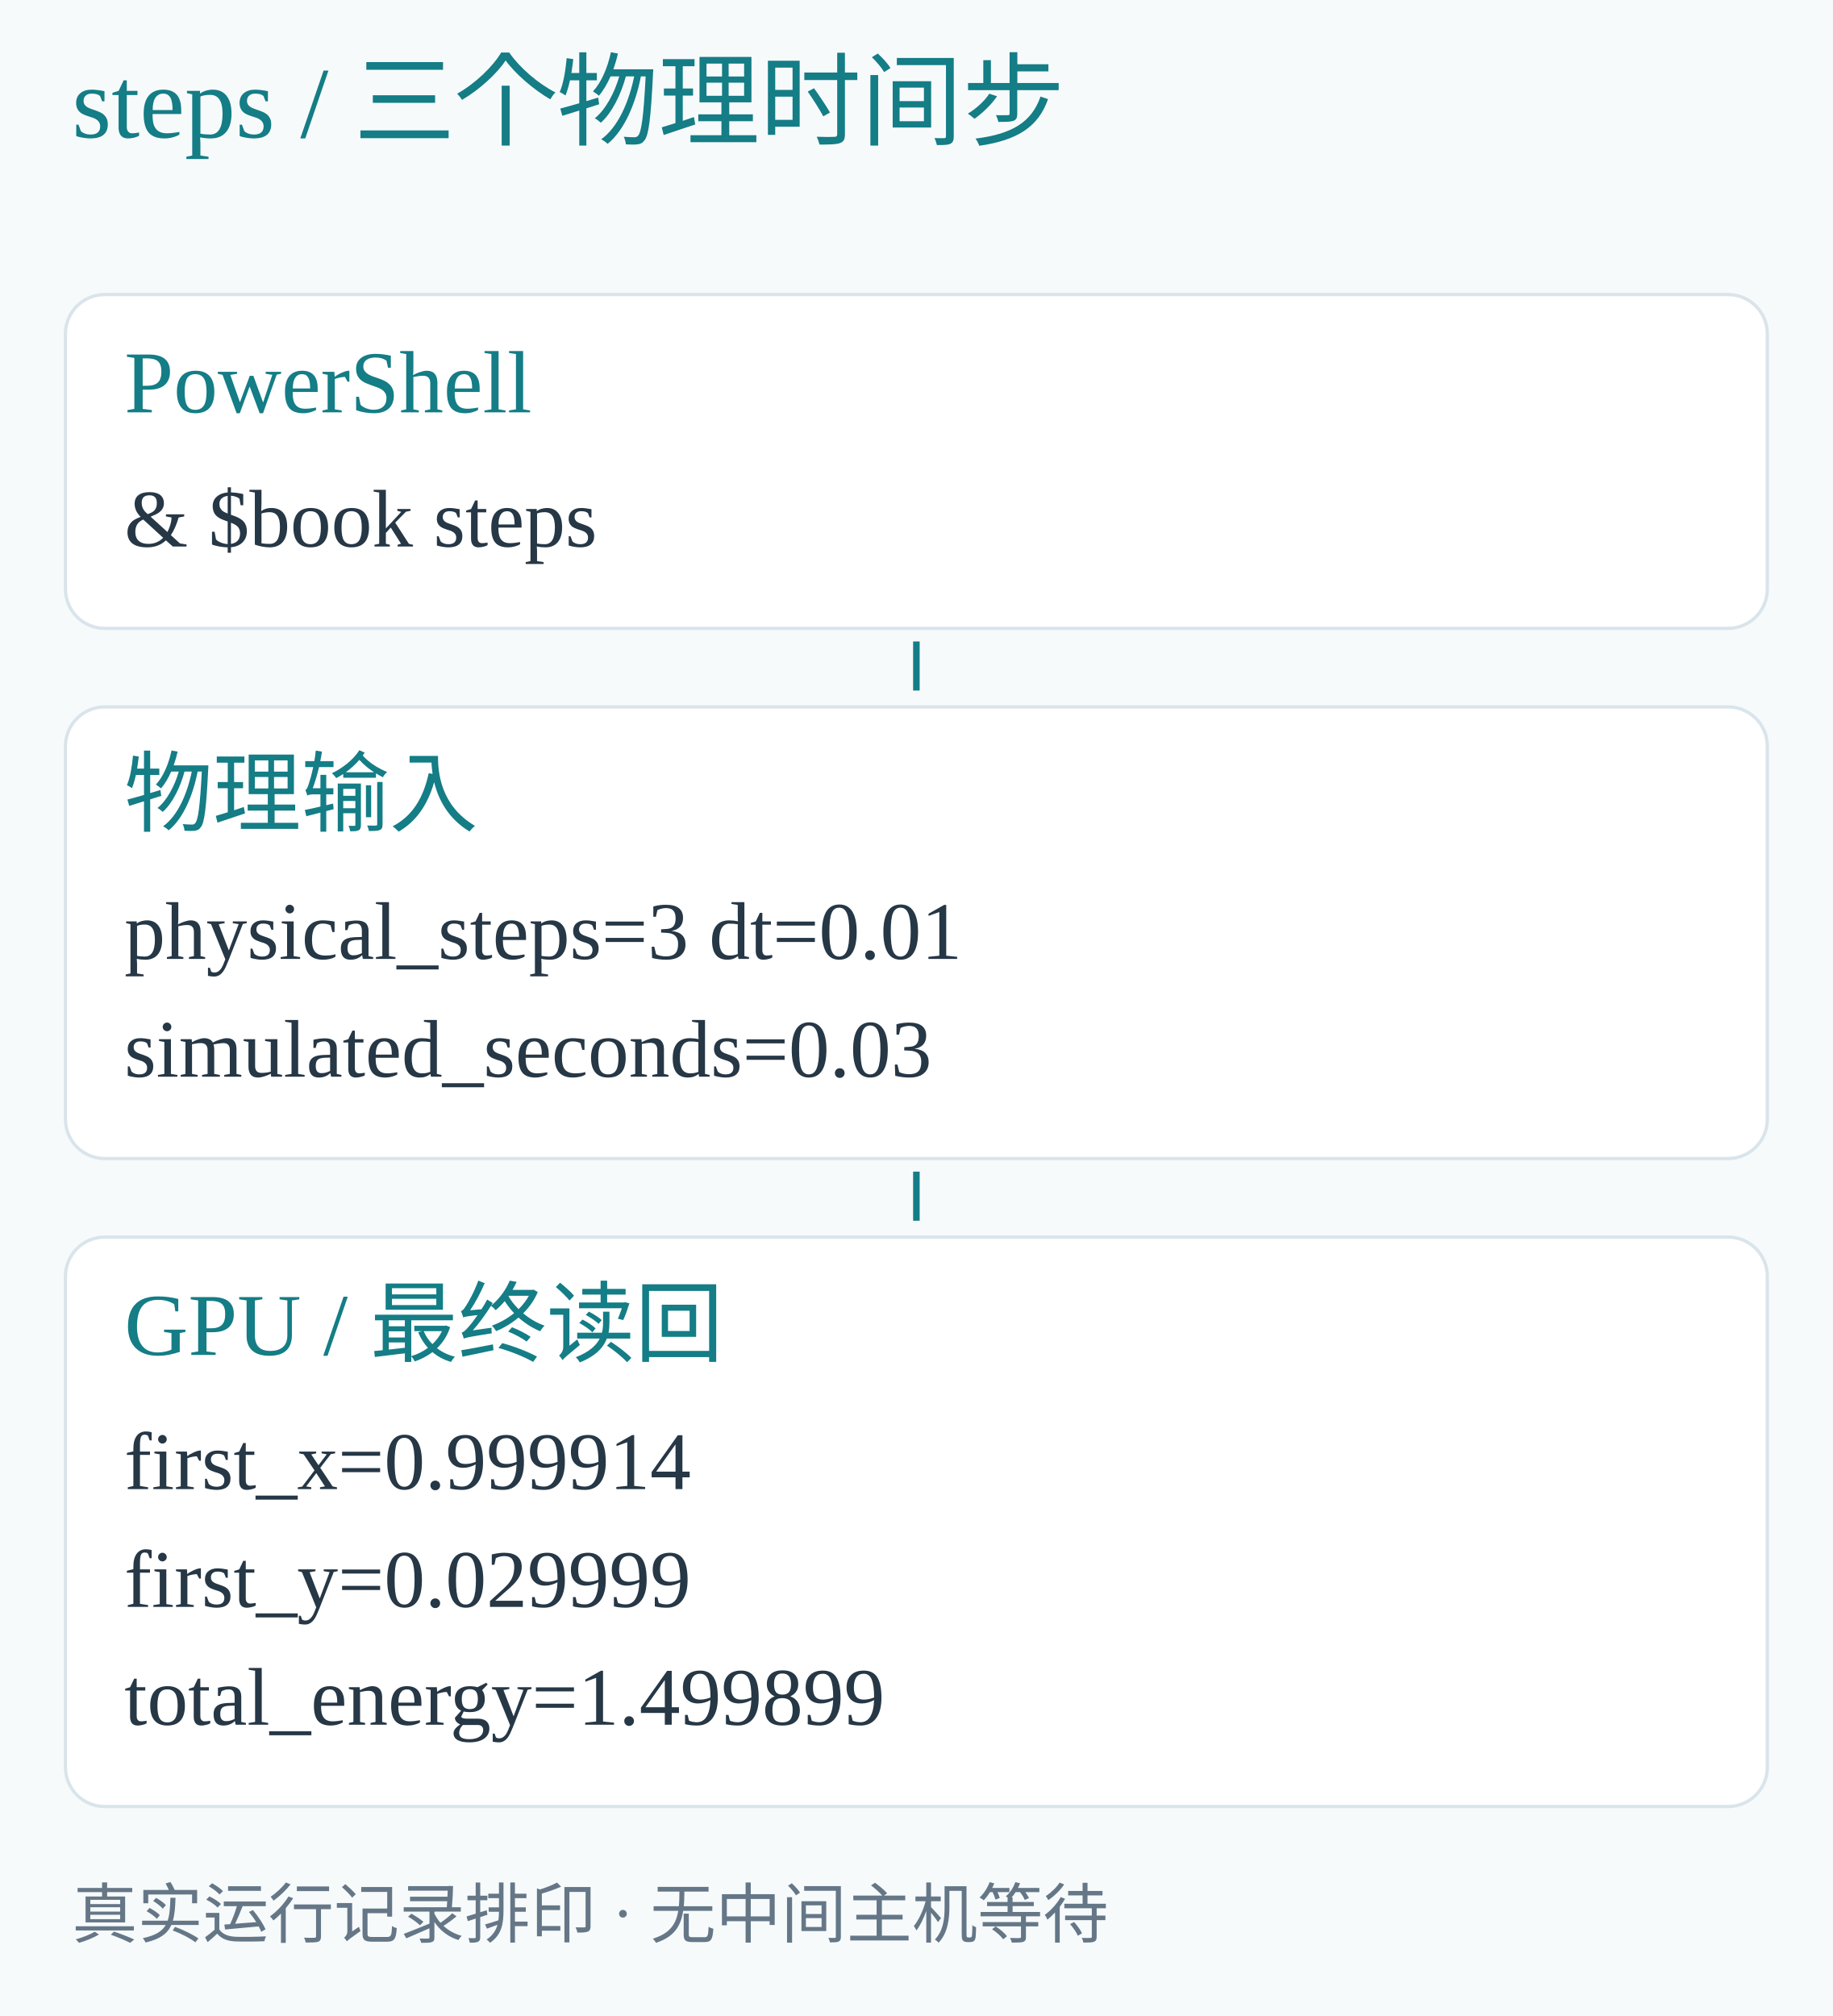
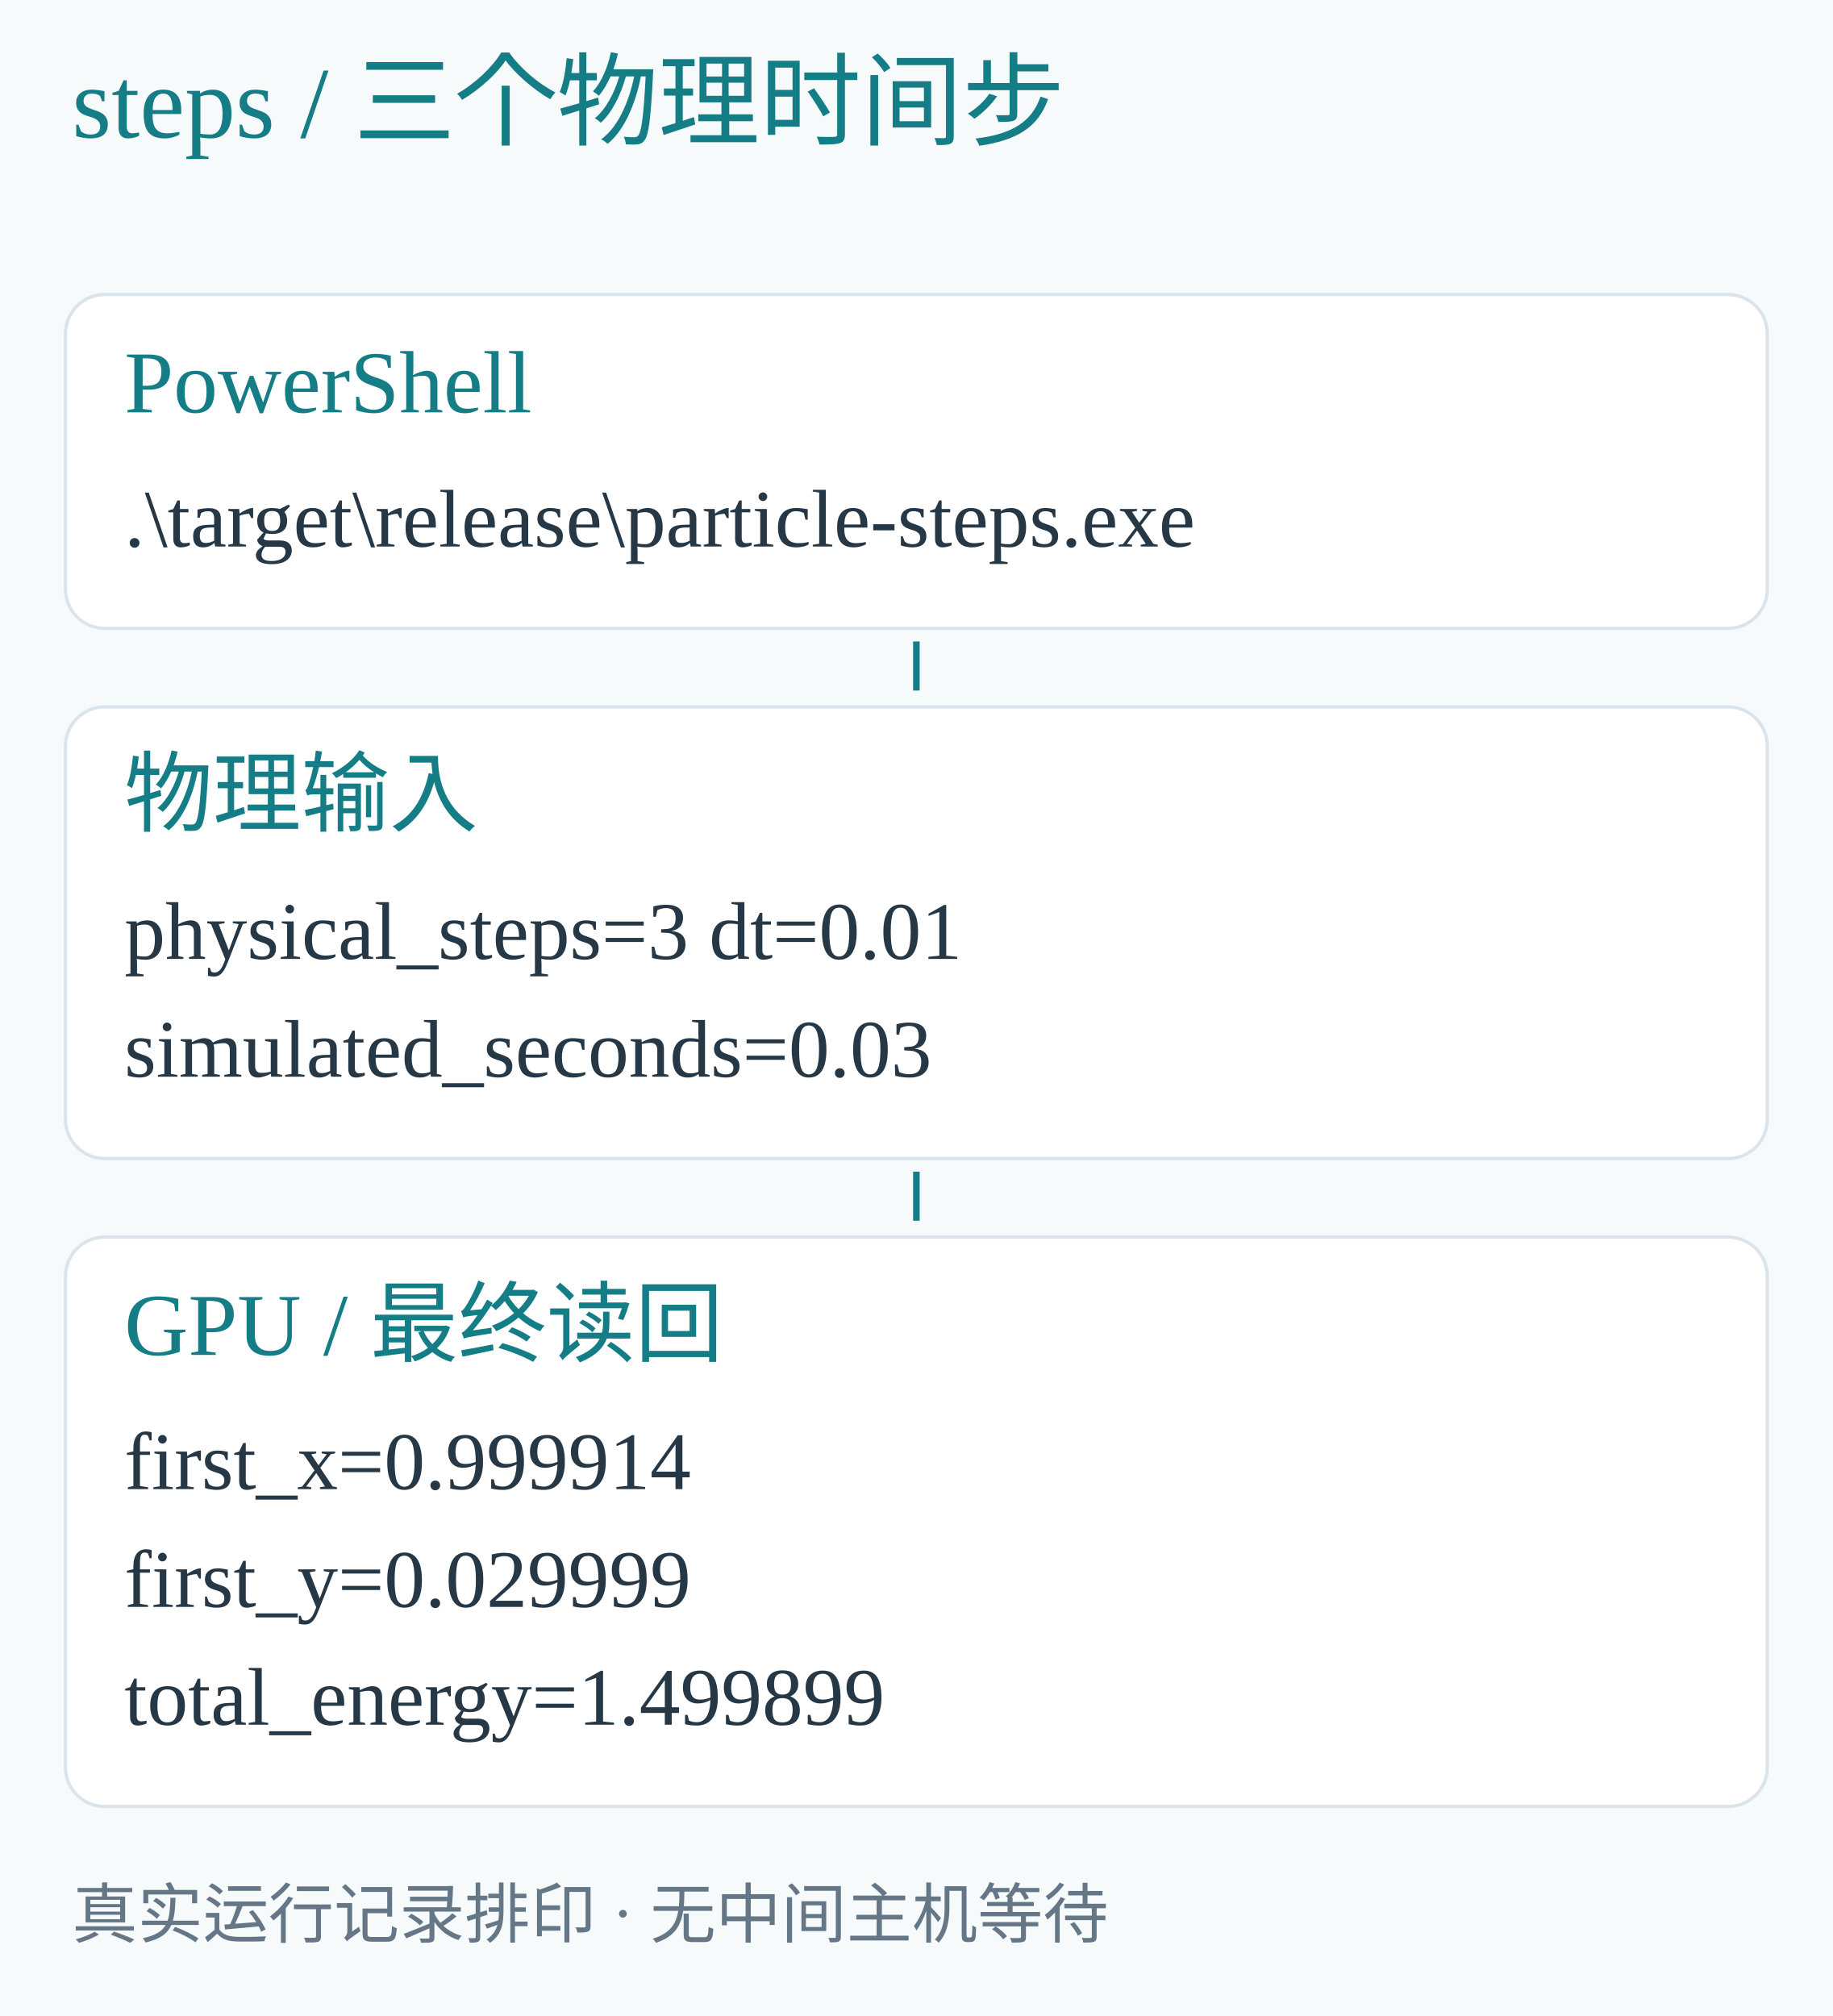
<svg xmlns="http://www.w3.org/2000/svg" width="560" height="616" viewBox="0 0 560 616">
  <rect x="0" y="0" width="560" height="616" rx="0" fill="#f7fafb" stroke="#f7fafb" />
  <text x="22" y="42" fill="#147d86" font-size="31">steps / 三个物理时间步</text>
  <rect x="20" y="90" width="520" height="102" rx="12" fill="#ffffff" stroke="#d9e4eb" />
  <text x="38" y="126" fill="#147d86" font-size="27">PowerShell</text>
-   <text x="38" y="167" fill="#263746" font-size="25">&amp; $book steps</text>
+   <text x="38" y="167" fill="#263746" font-size="25">.\target\release\particle-steps.exe</text>
  <line x1="280" y1="196" x2="280" y2="211" stroke="#147d86" stroke-width="2" />
  <rect x="20" y="216" width="520" height="138" rx="12" fill="#ffffff" stroke="#d9e4eb" />
  <text x="38" y="252" fill="#147d86" font-size="27">物理输入</text>
  <text x="38" y="293" fill="#263746" font-size="25">physical_steps=3  dt=0.01</text>
  <text x="38" y="329" fill="#263746" font-size="25">simulated_seconds=0.03</text>
  <line x1="280" y1="358" x2="280" y2="373" stroke="#147d86" stroke-width="2" />
  <rect x="20" y="378" width="520" height="174" rx="12" fill="#ffffff" stroke="#d9e4eb" />
  <text x="38" y="414" fill="#147d86" font-size="27">GPU / 最终读回</text>
  <text x="38" y="455" fill="#263746" font-size="25">first_x=0.999914</text>
  <text x="38" y="491" fill="#263746" font-size="25">first_y=0.029999</text>
  <text x="38" y="527" fill="#263746" font-size="25">total_energy=1.499899</text>
  <text x="22" y="592" fill="#657787" font-size="20">真实运行记录排印 · 无中间主机等待</text>
</svg>
